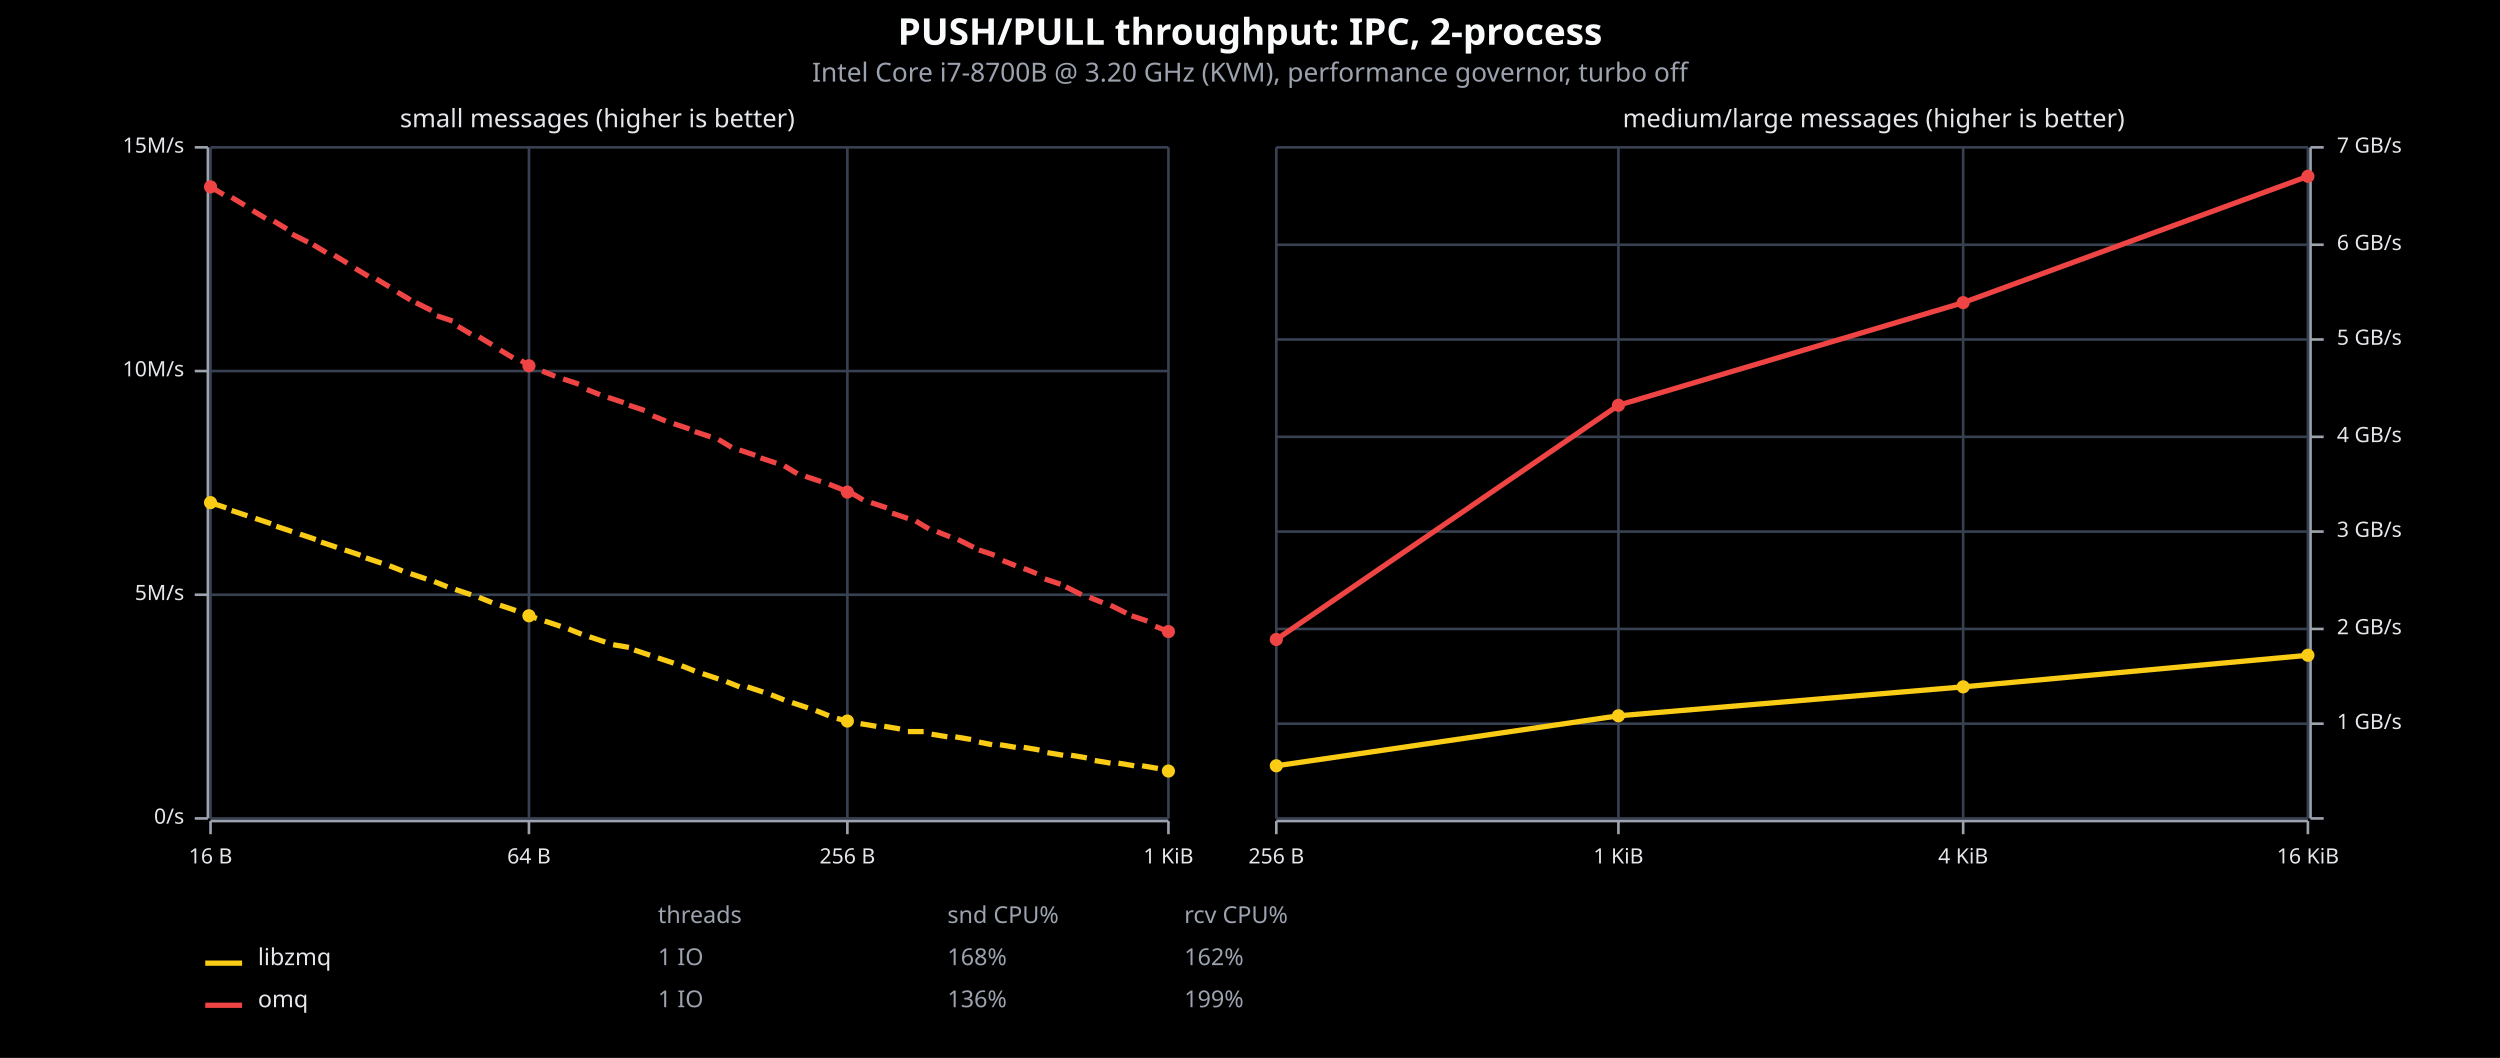
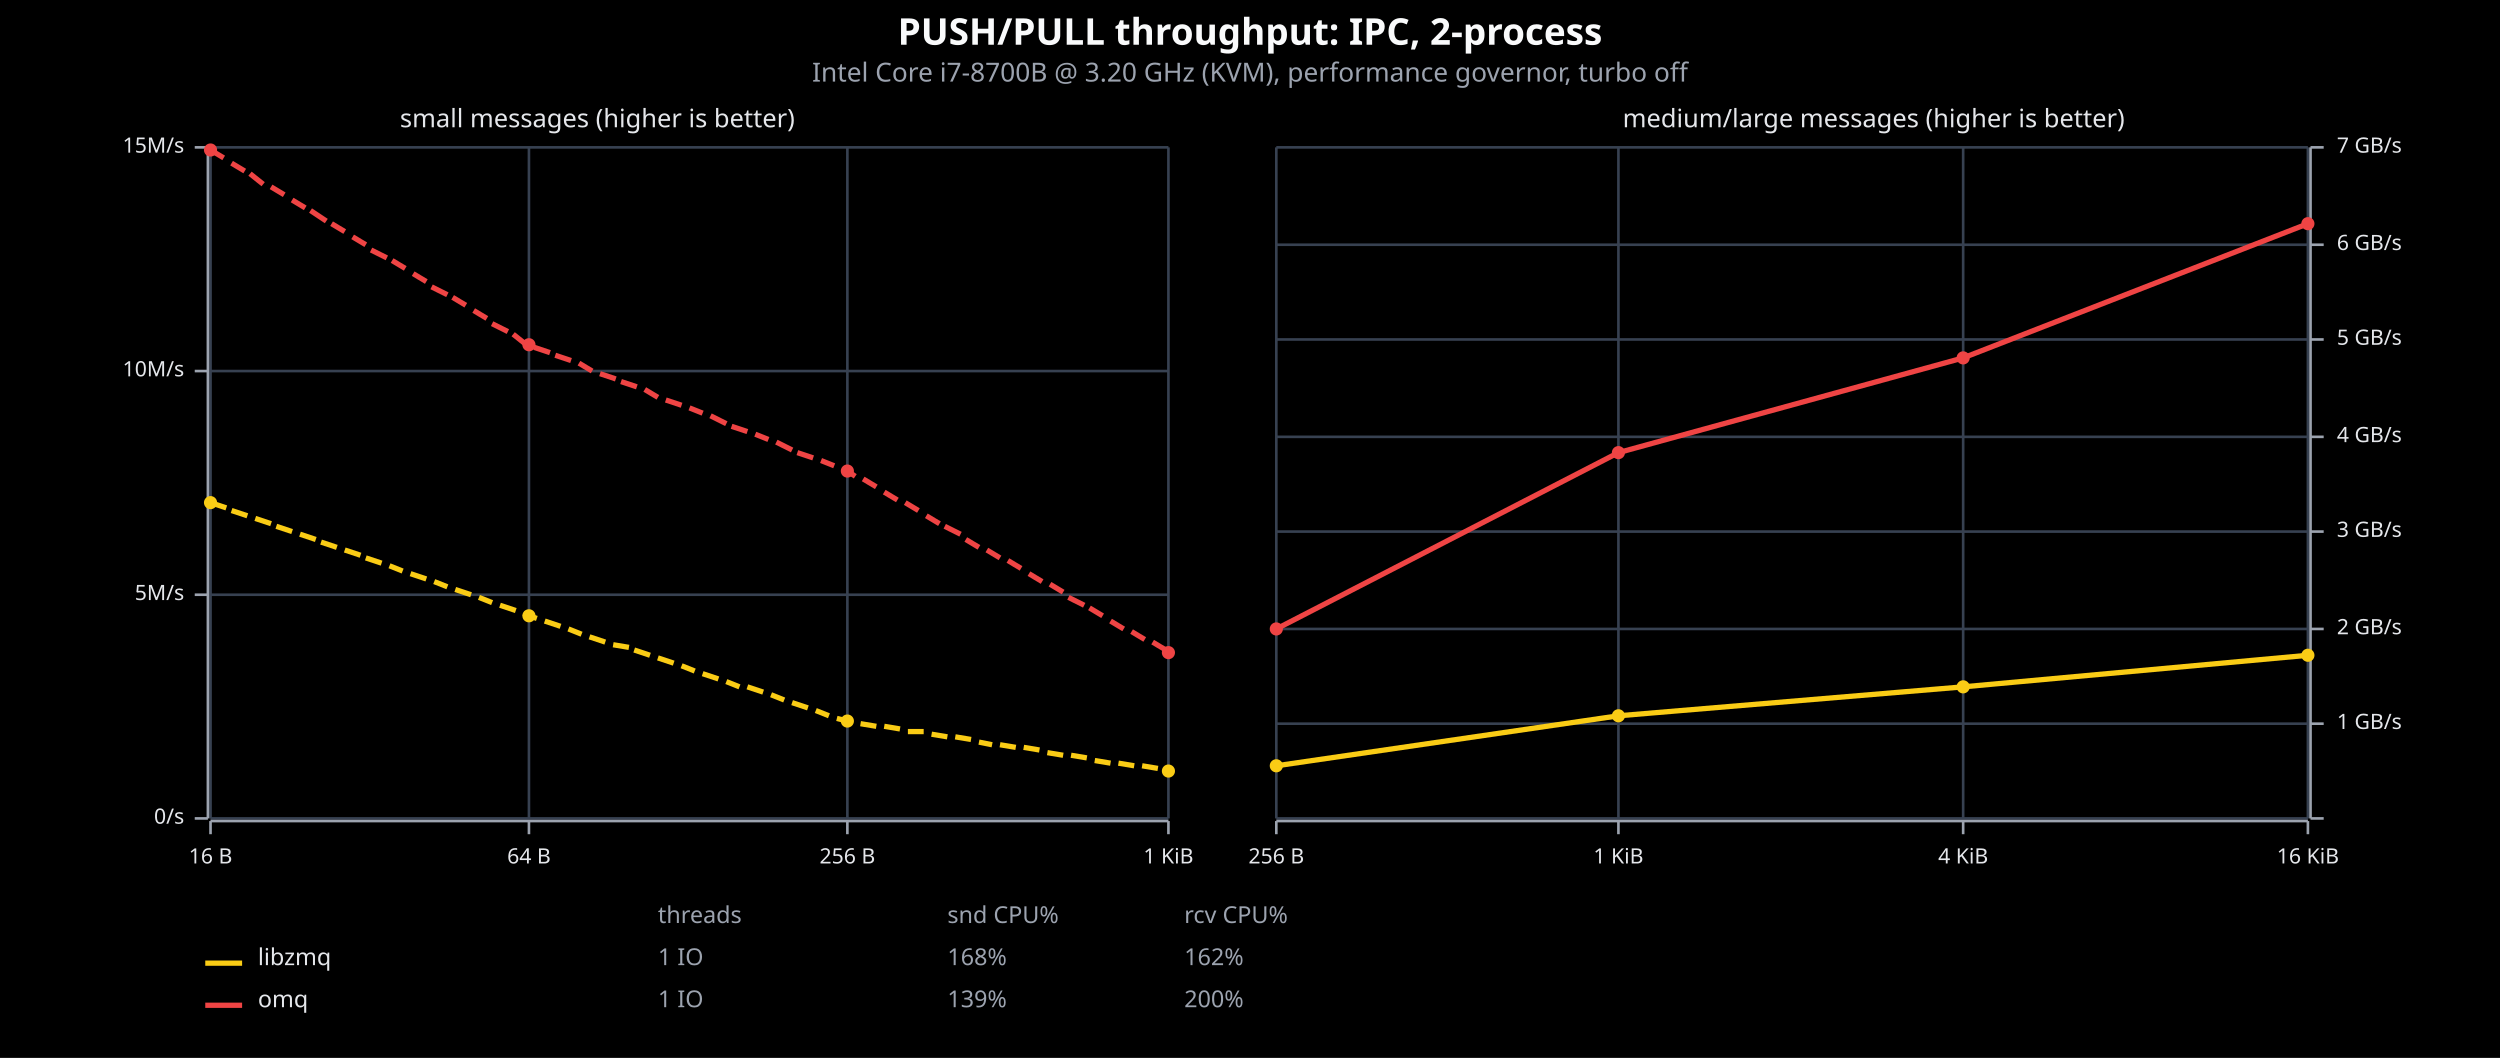
<svg xmlns="http://www.w3.org/2000/svg" viewBox="0 0 950 402" font-family="system-ui, -apple-system, sans-serif">
  <rect x="0" y="0" width="950" height="402" opacity="1" fill="#000000" stroke="none" />
  <text x="475" y="17" text-anchor="middle" font-family="sans-serif" font-size="14" font-weight="bold" fill="#F9FAFB">PUSH/PULL throughput: IPC, 2-process</text>
  <text x="475" y="31" text-anchor="middle" font-family="sans-serif" font-size="10" fill="#9CA3AF">Intel Core i7-8700B @ 3.20 GHz (KVM), performance governor, turbo off</text>
  <text x="227" y="41" dy="0.76em" text-anchor="middle" font-family="sans-serif" font-size="9.677" opacity="1" fill="#E5E7EB">
small messages (higher is better)
</text>
  <line opacity="1" stroke="#374151" stroke-width="1" x1="80" y1="311" x2="80" y2="56" />
  <line opacity="1" stroke="#374151" stroke-width="1" x1="201" y1="311" x2="201" y2="56" />
  <line opacity="1" stroke="#374151" stroke-width="1" x1="322" y1="311" x2="322" y2="56" />
  <line opacity="1" stroke="#374151" stroke-width="1" x1="444" y1="311" x2="444" y2="56" />
  <line opacity="1" stroke="#374151" stroke-width="1" x1="80" y1="311" x2="444" y2="311" />
  <line opacity="1" stroke="#374151" stroke-width="1" x1="80" y1="226" x2="444" y2="226" />
  <line opacity="1" stroke="#374151" stroke-width="1" x1="80" y1="141" x2="444" y2="141" />
  <line opacity="1" stroke="#374151" stroke-width="1" x1="80" y1="56" x2="444" y2="56" />
  <polyline fill="none" opacity="1" stroke="#9CA3AF" stroke-width="1" points="79,56 79,311 " />
  <text x="70" y="311" dy="0.5ex" text-anchor="end" font-family="sans-serif" font-size="8.065" opacity="1" fill="#E5E7EB">
0/s
</text>
  <polyline fill="none" opacity="1" stroke="#9CA3AF" stroke-width="1" points="74,311 79,311 " />
  <text x="70" y="226" dy="0.5ex" text-anchor="end" font-family="sans-serif" font-size="8.065" opacity="1" fill="#E5E7EB">
5M/s
</text>
  <polyline fill="none" opacity="1" stroke="#9CA3AF" stroke-width="1" points="74,226 79,226 " />
  <text x="70" y="141" dy="0.5ex" text-anchor="end" font-family="sans-serif" font-size="8.065" opacity="1" fill="#E5E7EB">
10M/s
</text>
  <polyline fill="none" opacity="1" stroke="#9CA3AF" stroke-width="1" points="74,141 79,141 " />
  <text x="70" y="56" dy="0.5ex" text-anchor="end" font-family="sans-serif" font-size="8.065" opacity="1" fill="#E5E7EB">
15M/s
</text>
  <polyline fill="none" opacity="1" stroke="#9CA3AF" stroke-width="1" points="74,56 79,56 " />
  <polyline fill="none" opacity="1" stroke="#9CA3AF" stroke-width="1" points="80,312 444,312 " />
  <text x="80" y="322" dy="0.76em" text-anchor="middle" font-family="sans-serif" font-size="8.065" opacity="1" fill="#E5E7EB">
16 B
</text>
  <polyline fill="none" opacity="1" stroke="#9CA3AF" stroke-width="1" points="80,312 80,317 " />
  <text x="201" y="322" dy="0.76em" text-anchor="middle" font-family="sans-serif" font-size="8.065" opacity="1" fill="#E5E7EB">
64 B
</text>
  <polyline fill="none" opacity="1" stroke="#9CA3AF" stroke-width="1" points="201,312 201,317 " />
  <text x="322" y="322" dy="0.76em" text-anchor="middle" font-family="sans-serif" font-size="8.065" opacity="1" fill="#E5E7EB">
256 B
</text>
  <polyline fill="none" opacity="1" stroke="#9CA3AF" stroke-width="1" points="322,312 322,317 " />
  <text x="444" y="322" dy="0.76em" text-anchor="middle" font-family="sans-serif" font-size="8.065" opacity="1" fill="#E5E7EB">
1 KiB
</text>
  <polyline fill="none" opacity="1" stroke="#9CA3AF" stroke-width="1" points="444,312 444,317 " />
-   <polyline fill="none" opacity="1" stroke="#EF4444" stroke-width="2" points="80,71 85,74 " />
-   <polyline fill="none" opacity="1" stroke="#EF4444" stroke-width="2" points="88,75 93,78 " />
-   <polyline fill="none" opacity="1" stroke="#EF4444" stroke-width="2" points="96,80 101,83 " />
-   <polyline fill="none" opacity="1" stroke="#EF4444" stroke-width="2" points="104,84 109,87 " />
-   <polyline fill="none" opacity="1" stroke="#EF4444" stroke-width="2" points="111,89 117,92 " />
-   <polyline fill="none" opacity="1" stroke="#EF4444" stroke-width="2" points="119,93 124,96 " />
-   <polyline fill="none" opacity="1" stroke="#EF4444" stroke-width="2" points="127,97 132,100 " />
-   <polyline fill="none" opacity="1" stroke="#EF4444" stroke-width="2" points="135,102 140,105 " />
-   <polyline fill="none" opacity="1" stroke="#EF4444" stroke-width="2" points="143,106 148,109 " />
-   <polyline fill="none" opacity="1" stroke="#EF4444" stroke-width="2" points="151,111 156,114 " />
-   <polyline fill="none" opacity="1" stroke="#EF4444" stroke-width="2" points="158,115 164,118 " />
-   <polyline fill="none" opacity="1" stroke="#EF4444" stroke-width="2" points="166,120 172,122 " />
-   <polyline fill="none" opacity="1" stroke="#EF4444" stroke-width="2" points="174,124 179,127 " />
-   <polyline fill="none" opacity="1" stroke="#EF4444" stroke-width="2" points="182,128 187,131 " />
-   <polyline fill="none" opacity="1" stroke="#EF4444" stroke-width="2" points="190,133 195,136 " />
-   <polyline fill="none" opacity="1" stroke="#EF4444" stroke-width="2" points="198,137 201,139 203,140 " />
-   <polyline fill="none" opacity="1" stroke="#EF4444" stroke-width="2" points="206,141 211,143 " />
-   <polyline fill="none" opacity="1" stroke="#EF4444" stroke-width="2" points="214,144 220,146 " />
-   <polyline fill="none" opacity="1" stroke="#EF4444" stroke-width="2" points="223,148 228,150 " />
-   <polyline fill="none" opacity="1" stroke="#EF4444" stroke-width="2" points="231,151 237,153 " />
-   <polyline fill="none" opacity="1" stroke="#EF4444" stroke-width="2" points="239,154 245,156 " />
-   <polyline fill="none" opacity="1" stroke="#EF4444" stroke-width="2" points="248,158 253,160 " />
-   <polyline fill="none" opacity="1" stroke="#EF4444" stroke-width="2" points="256,161 262,163 " />
-   <polyline fill="none" opacity="1" stroke="#EF4444" stroke-width="2" points="264,164 270,166 " />
-   <polyline fill="none" opacity="1" stroke="#EF4444" stroke-width="2" points="273,167 278,170 " />
-   <polyline fill="none" opacity="1" stroke="#EF4444" stroke-width="2" points="281,171 287,173 " />
-   <polyline fill="none" opacity="1" stroke="#EF4444" stroke-width="2" points="289,174 295,176 " />
-   <polyline fill="none" opacity="1" stroke="#EF4444" stroke-width="2" points="298,177 303,180 " />
-   <polyline fill="none" opacity="1" stroke="#EF4444" stroke-width="2" points="306,181 312,183 " />
-   <polyline fill="none" opacity="1" stroke="#EF4444" stroke-width="2" points="315,184 320,186 " />
-   <polyline fill="none" opacity="1" stroke="#EF4444" stroke-width="2" points="323,187 328,190 " />
-   <polyline fill="none" opacity="1" stroke="#EF4444" stroke-width="2" points="331,191 337,193 " />
-   <polyline fill="none" opacity="1" stroke="#EF4444" stroke-width="2" points="339,195 345,197 " />
-   <polyline fill="none" opacity="1" stroke="#EF4444" stroke-width="2" points="348,198 353,201 " />
-   <polyline fill="none" opacity="1" stroke="#EF4444" stroke-width="2" points="356,202 361,204 " />
-   <polyline fill="none" opacity="1" stroke="#EF4444" stroke-width="2" points="364,205 370,208 " />
-   <polyline fill="none" opacity="1" stroke="#EF4444" stroke-width="2" points="372,209 378,211 " />
-   <polyline fill="none" opacity="1" stroke="#EF4444" stroke-width="2" points="381,213 386,215 " />
-   <polyline fill="none" opacity="1" stroke="#EF4444" stroke-width="2" points="389,216 394,218 " />
-   <polyline fill="none" opacity="1" stroke="#EF4444" stroke-width="2" points="397,220 403,222 " />
-   <polyline fill="none" opacity="1" stroke="#EF4444" stroke-width="2" points="405,223 411,226 " />
-   <polyline fill="none" opacity="1" stroke="#EF4444" stroke-width="2" points="414,227 419,229 " />
-   <polyline fill="none" opacity="1" stroke="#EF4444" stroke-width="2" points="422,230 428,233 " />
-   <polyline fill="none" opacity="1" stroke="#EF4444" stroke-width="2" points="430,234 436,236 " />
-   <polyline fill="none" opacity="1" stroke="#EF4444" stroke-width="2" points="439,238 444,240 " />
-   <circle cx="80" cy="71" r="2.5" opacity="1" fill="#EF4444" stroke="none" stroke-width="1" />
-   <circle cx="201" cy="139" r="2.5" opacity="1" fill="#EF4444" stroke="none" stroke-width="1" />
-   <circle cx="322" cy="187" r="2.5" opacity="1" fill="#EF4444" stroke="none" stroke-width="1" />
-   <circle cx="444" cy="240" r="2.5" opacity="1" fill="#EF4444" stroke="none" stroke-width="1" />
+   <polyline fill="none" opacity="1" stroke="#EF4444" stroke-width="2" points="80,57 85,60 " />
+   <polyline fill="none" opacity="1" stroke="#EF4444" stroke-width="2" points="88,62 93,65 " />
+   <polyline fill="none" opacity="1" stroke="#EF4444" stroke-width="2" points="95,66 100,70 " />
+   <polyline fill="none" opacity="1" stroke="#EF4444" stroke-width="2" points="103,71 108,74 " />
+   <polyline fill="none" opacity="1" stroke="#EF4444" stroke-width="2" points="111,76 116,79 " />
+   <polyline fill="none" opacity="1" stroke="#EF4444" stroke-width="2" points="118,80 124,84 " />
+   <polyline fill="none" opacity="1" stroke="#EF4444" stroke-width="2" points="126,85 131,88 " />
+   <polyline fill="none" opacity="1" stroke="#EF4444" stroke-width="2" points="134,90 139,93 " />
+   <polyline fill="none" opacity="1" stroke="#EF4444" stroke-width="2" points="141,95 147,98 " />
+   <polyline fill="none" opacity="1" stroke="#EF4444" stroke-width="2" points="149,99 154,102 " />
+   <polyline fill="none" opacity="1" stroke="#EF4444" stroke-width="2" points="157,104 162,107 " />
+   <polyline fill="none" opacity="1" stroke="#EF4444" stroke-width="2" points="164,109 170,112 " />
+   <polyline fill="none" opacity="1" stroke="#EF4444" stroke-width="2" points="172,113 177,116 " />
+   <polyline fill="none" opacity="1" stroke="#EF4444" stroke-width="2" points="180,118 185,121 " />
+   <polyline fill="none" opacity="1" stroke="#EF4444" stroke-width="2" points="187,123 193,126 " />
+   <polyline fill="none" opacity="1" stroke="#EF4444" stroke-width="2" points="195,127 200,131 " />
+   <polyline fill="none" opacity="1" stroke="#EF4444" stroke-width="2" points="203,132 209,134 " />
+   <polyline fill="none" opacity="1" stroke="#EF4444" stroke-width="2" points="211,135 217,137 " />
+   <polyline fill="none" opacity="1" stroke="#EF4444" stroke-width="2" points="220,138 225,141 " />
+   <polyline fill="none" opacity="1" stroke="#EF4444" stroke-width="2" points="228,142 234,144 " />
+   <polyline fill="none" opacity="1" stroke="#EF4444" stroke-width="2" points="236,145 242,147 " />
+   <polyline fill="none" opacity="1" stroke="#EF4444" stroke-width="2" points="245,148 250,151 " />
+   <polyline fill="none" opacity="1" stroke="#EF4444" stroke-width="2" points="253,152 259,154 " />
+   <polyline fill="none" opacity="1" stroke="#EF4444" stroke-width="2" points="262,155 267,157 " />
+   <polyline fill="none" opacity="1" stroke="#EF4444" stroke-width="2" points="270,158 276,161 " />
+   <polyline fill="none" opacity="1" stroke="#EF4444" stroke-width="2" points="278,162 284,164 " />
+   <polyline fill="none" opacity="1" stroke="#EF4444" stroke-width="2" points="287,165 292,167 " />
+   <polyline fill="none" opacity="1" stroke="#EF4444" stroke-width="2" points="295,168 301,171 " />
+   <polyline fill="none" opacity="1" stroke="#EF4444" stroke-width="2" points="303,172 309,174 " />
+   <polyline fill="none" opacity="1" stroke="#EF4444" stroke-width="2" points="312,175 317,177 " />
+   <polyline fill="none" opacity="1" stroke="#EF4444" stroke-width="2" points="320,178 322,179 325,181 " />
+   <polyline fill="none" opacity="1" stroke="#EF4444" stroke-width="2" points="328,182 333,185 " />
+   <polyline fill="none" opacity="1" stroke="#EF4444" stroke-width="2" points="336,187 341,190 " />
+   <polyline fill="none" opacity="1" stroke="#EF4444" stroke-width="2" points="344,191 349,194 " />
+   <polyline fill="none" opacity="1" stroke="#EF4444" stroke-width="2" points="352,196 357,199 " />
+   <polyline fill="none" opacity="1" stroke="#EF4444" stroke-width="2" points="359,200 365,203 " />
+   <polyline fill="none" opacity="1" stroke="#EF4444" stroke-width="2" points="367,205 372,208 " />
+   <polyline fill="none" opacity="1" stroke="#EF4444" stroke-width="2" points="375,209 380,212 " />
+   <polyline fill="none" opacity="1" stroke="#EF4444" stroke-width="2" points="383,213 388,216 " />
+   <polyline fill="none" opacity="1" stroke="#EF4444" stroke-width="2" points="391,218 396,221 " />
+   <polyline fill="none" opacity="1" stroke="#EF4444" stroke-width="2" points="399,222 404,225 " />
+   <polyline fill="none" opacity="1" stroke="#EF4444" stroke-width="2" points="406,227 412,230 " />
+   <polyline fill="none" opacity="1" stroke="#EF4444" stroke-width="2" points="414,231 419,234 " />
+   <polyline fill="none" opacity="1" stroke="#EF4444" stroke-width="2" points="422,236 427,239 " />
+   <polyline fill="none" opacity="1" stroke="#EF4444" stroke-width="2" points="430,240 435,243 " />
+   <polyline fill="none" opacity="1" stroke="#EF4444" stroke-width="2" points="438,244 443,247 " />
+   <circle cx="80" cy="57" r="2.5" opacity="1" fill="#EF4444" stroke="none" stroke-width="1" />
+   <circle cx="201" cy="131" r="2.5" opacity="1" fill="#EF4444" stroke="none" stroke-width="1" />
+   <circle cx="322" cy="179" r="2.5" opacity="1" fill="#EF4444" stroke="none" stroke-width="1" />
+   <circle cx="444" cy="248" r="2.5" opacity="1" fill="#EF4444" stroke="none" stroke-width="1" />
  <polyline fill="none" opacity="1" stroke="#FACC15" stroke-width="2" points="80,191 86,193 " />
  <polyline fill="none" opacity="1" stroke="#FACC15" stroke-width="2" points="88,194 94,196 " />
  <polyline fill="none" opacity="1" stroke="#FACC15" stroke-width="2" points="97,197 103,199 " />
  <polyline fill="none" opacity="1" stroke="#FACC15" stroke-width="2" points="105,200 111,202 " />
  <polyline fill="none" opacity="1" stroke="#FACC15" stroke-width="2" points="114,203 120,205 " />
  <polyline fill="none" opacity="1" stroke="#FACC15" stroke-width="2" points="122,206 128,208 " />
  <polyline fill="none" opacity="1" stroke="#FACC15" stroke-width="2" points="131,209 137,211 " />
  <polyline fill="none" opacity="1" stroke="#FACC15" stroke-width="2" points="139,212 145,214 " />
  <polyline fill="none" opacity="1" stroke="#FACC15" stroke-width="2" points="148,215 153,217 " />
  <polyline fill="none" opacity="1" stroke="#FACC15" stroke-width="2" points="156,218 162,220 " />
  <polyline fill="none" opacity="1" stroke="#FACC15" stroke-width="2" points="165,221 170,223 " />
  <polyline fill="none" opacity="1" stroke="#FACC15" stroke-width="2" points="173,224 179,226 " />
  <polyline fill="none" opacity="1" stroke="#FACC15" stroke-width="2" points="182,227 187,229 " />
  <polyline fill="none" opacity="1" stroke="#FACC15" stroke-width="2" points="190,230 196,232 " />
  <polyline fill="none" opacity="1" stroke="#FACC15" stroke-width="2" points="199,233 201,234 204,235 " />
  <polyline fill="none" opacity="1" stroke="#FACC15" stroke-width="2" points="207,236 213,238 " />
  <polyline fill="none" opacity="1" stroke="#FACC15" stroke-width="2" points="216,239 221,241 " />
  <polyline fill="none" opacity="1" stroke="#FACC15" stroke-width="2" points="224,242 230,244 " />
  <polyline fill="none" opacity="1" stroke="#FACC15" stroke-width="2" points="233,245 239,246 " />
  <polyline fill="none" opacity="1" stroke="#FACC15" stroke-width="2" points="241,247 247,249 " />
  <polyline fill="none" opacity="1" stroke="#FACC15" stroke-width="2" points="250,250 256,252 " />
  <polyline fill="none" opacity="1" stroke="#FACC15" stroke-width="2" points="259,253 264,255 " />
  <polyline fill="none" opacity="1" stroke="#FACC15" stroke-width="2" points="267,256 273,258 " />
  <polyline fill="none" opacity="1" stroke="#FACC15" stroke-width="2" points="276,259 281,261 " />
  <polyline fill="none" opacity="1" stroke="#FACC15" stroke-width="2" points="284,261 290,263 " />
  <polyline fill="none" opacity="1" stroke="#FACC15" stroke-width="2" points="293,264 298,266 " />
  <polyline fill="none" opacity="1" stroke="#FACC15" stroke-width="2" points="301,267 307,269 " />
  <polyline fill="none" opacity="1" stroke="#FACC15" stroke-width="2" points="310,270 315,272 " />
  <polyline fill="none" opacity="1" stroke="#FACC15" stroke-width="2" points="318,273 322,274 324,274 " />
  <polyline fill="none" opacity="1" stroke="#FACC15" stroke-width="2" points="327,275 333,276 " />
  <polyline fill="none" opacity="1" stroke="#FACC15" stroke-width="2" points="336,276 342,277 " />
  <polyline fill="none" opacity="1" stroke="#FACC15" stroke-width="2" points="345,278 351,278 " />
  <polyline fill="none" opacity="1" stroke="#FACC15" stroke-width="2" points="354,279 360,280 " />
  <polyline fill="none" opacity="1" stroke="#FACC15" stroke-width="2" points="363,280 369,281 " />
  <polyline fill="none" opacity="1" stroke="#FACC15" stroke-width="2" points="372,282 377,283 " />
  <polyline fill="none" opacity="1" stroke="#FACC15" stroke-width="2" points="380,283 386,284 " />
  <polyline fill="none" opacity="1" stroke="#FACC15" stroke-width="2" points="389,284 395,285 " />
  <polyline fill="none" opacity="1" stroke="#FACC15" stroke-width="2" points="398,286 404,287 " />
  <polyline fill="none" opacity="1" stroke="#FACC15" stroke-width="2" points="407,287 413,288 " />
  <polyline fill="none" opacity="1" stroke="#FACC15" stroke-width="2" points="416,289 422,290 " />
  <polyline fill="none" opacity="1" stroke="#FACC15" stroke-width="2" points="425,290 431,291 " />
  <polyline fill="none" opacity="1" stroke="#FACC15" stroke-width="2" points="434,291 440,292 " />
  <polyline fill="none" opacity="1" stroke="#FACC15" stroke-width="2" points="443,293 444,293 " />
  <circle cx="80" cy="191" r="2.5" opacity="1" fill="#FACC15" stroke="none" stroke-width="1" />
  <circle cx="201" cy="234" r="2.5" opacity="1" fill="#FACC15" stroke="none" stroke-width="1" />
  <circle cx="322" cy="274" r="2.5" opacity="1" fill="#FACC15" stroke="none" stroke-width="1" />
  <circle cx="444" cy="293" r="2.5" opacity="1" fill="#FACC15" stroke="none" stroke-width="1" />
  <text x="712" y="41" dy="0.76em" text-anchor="middle" font-family="sans-serif" font-size="9.677" opacity="1" fill="#E5E7EB">
medium/large messages (higher is better)
</text>
  <line opacity="1" stroke="#374151" stroke-width="1" x1="485" y1="311" x2="485" y2="56" />
  <line opacity="1" stroke="#374151" stroke-width="1" x1="615" y1="311" x2="615" y2="56" />
  <line opacity="1" stroke="#374151" stroke-width="1" x1="746" y1="311" x2="746" y2="56" />
  <line opacity="1" stroke="#374151" stroke-width="1" x1="877" y1="311" x2="877" y2="56" />
  <line opacity="1" stroke="#374151" stroke-width="1" x1="485" y1="311" x2="877" y2="311" />
  <line opacity="1" stroke="#374151" stroke-width="1" x1="485" y1="275" x2="877" y2="275" />
  <line opacity="1" stroke="#374151" stroke-width="1" x1="485" y1="239" x2="877" y2="239" />
  <line opacity="1" stroke="#374151" stroke-width="1" x1="485" y1="202" x2="877" y2="202" />
  <line opacity="1" stroke="#374151" stroke-width="1" x1="485" y1="166" x2="877" y2="166" />
  <line opacity="1" stroke="#374151" stroke-width="1" x1="485" y1="129" x2="877" y2="129" />
  <line opacity="1" stroke="#374151" stroke-width="1" x1="485" y1="93" x2="877" y2="93" />
  <line opacity="1" stroke="#374151" stroke-width="1" x1="485" y1="56" x2="877" y2="56" />
  <polyline fill="none" opacity="1" stroke="#9CA3AF" stroke-width="1" points="485,312 877,312 " />
  <text x="485" y="322" dy="0.76em" text-anchor="middle" font-family="sans-serif" font-size="8.065" opacity="1" fill="#E5E7EB">
256 B
</text>
  <polyline fill="none" opacity="1" stroke="#9CA3AF" stroke-width="1" points="485,312 485,317 " />
  <text x="615" y="322" dy="0.76em" text-anchor="middle" font-family="sans-serif" font-size="8.065" opacity="1" fill="#E5E7EB">
1 KiB
</text>
  <polyline fill="none" opacity="1" stroke="#9CA3AF" stroke-width="1" points="615,312 615,317 " />
  <text x="746" y="322" dy="0.76em" text-anchor="middle" font-family="sans-serif" font-size="8.065" opacity="1" fill="#E5E7EB">
4 KiB
</text>
  <polyline fill="none" opacity="1" stroke="#9CA3AF" stroke-width="1" points="746,312 746,317 " />
  <text x="877" y="322" dy="0.76em" text-anchor="middle" font-family="sans-serif" font-size="8.065" opacity="1" fill="#E5E7EB">
16 KiB
</text>
  <polyline fill="none" opacity="1" stroke="#9CA3AF" stroke-width="1" points="877,312 877,317 " />
  <polyline fill="none" opacity="1" stroke="#9CA3AF" stroke-width="1" points="878,56 878,311 " />
  <text x="888" y="311" dy="0.5ex" text-anchor="start" font-family="sans-serif" font-size="8.065" opacity="1" fill="#E5E7EB">

</text>
  <polyline fill="none" opacity="1" stroke="#9CA3AF" stroke-width="1" points="878,311 883,311 " />
  <text x="888" y="275" dy="0.5ex" text-anchor="start" font-family="sans-serif" font-size="8.065" opacity="1" fill="#E5E7EB">
1 GB/s
</text>
  <polyline fill="none" opacity="1" stroke="#9CA3AF" stroke-width="1" points="878,275 883,275 " />
  <text x="888" y="239" dy="0.5ex" text-anchor="start" font-family="sans-serif" font-size="8.065" opacity="1" fill="#E5E7EB">
2 GB/s
</text>
  <polyline fill="none" opacity="1" stroke="#9CA3AF" stroke-width="1" points="878,239 883,239 " />
  <text x="888" y="202" dy="0.5ex" text-anchor="start" font-family="sans-serif" font-size="8.065" opacity="1" fill="#E5E7EB">
3 GB/s
</text>
  <polyline fill="none" opacity="1" stroke="#9CA3AF" stroke-width="1" points="878,202 883,202 " />
  <text x="888" y="166" dy="0.5ex" text-anchor="start" font-family="sans-serif" font-size="8.065" opacity="1" fill="#E5E7EB">
4 GB/s
</text>
  <polyline fill="none" opacity="1" stroke="#9CA3AF" stroke-width="1" points="878,166 883,166 " />
  <text x="888" y="129" dy="0.5ex" text-anchor="start" font-family="sans-serif" font-size="8.065" opacity="1" fill="#E5E7EB">
5 GB/s
</text>
  <polyline fill="none" opacity="1" stroke="#9CA3AF" stroke-width="1" points="878,129 883,129 " />
  <text x="888" y="93" dy="0.5ex" text-anchor="start" font-family="sans-serif" font-size="8.065" opacity="1" fill="#E5E7EB">
6 GB/s
</text>
  <polyline fill="none" opacity="1" stroke="#9CA3AF" stroke-width="1" points="878,93 883,93 " />
  <text x="888" y="56" dy="0.5ex" text-anchor="start" font-family="sans-serif" font-size="8.065" opacity="1" fill="#E5E7EB">
7 GB/s
</text>
  <polyline fill="none" opacity="1" stroke="#9CA3AF" stroke-width="1" points="878,56 883,56 " />
-   <polyline fill="none" opacity="1" stroke="#EF4444" stroke-width="2" points="485,243 615,154 746,115 877,67 " />
-   <circle cx="485" cy="243" r="2.5" opacity="1" fill="#EF4444" stroke="none" stroke-width="1" />
-   <circle cx="615" cy="154" r="2.5" opacity="1" fill="#EF4444" stroke="none" stroke-width="1" />
-   <circle cx="746" cy="115" r="2.5" opacity="1" fill="#EF4444" stroke="none" stroke-width="1" />
-   <circle cx="877" cy="67" r="2.5" opacity="1" fill="#EF4444" stroke="none" stroke-width="1" />
+   <polyline fill="none" opacity="1" stroke="#EF4444" stroke-width="2" points="485,239 615,172 746,136 877,85 " />
+   <circle cx="485" cy="239" r="2.5" opacity="1" fill="#EF4444" stroke="none" stroke-width="1" />
+   <circle cx="615" cy="172" r="2.5" opacity="1" fill="#EF4444" stroke="none" stroke-width="1" />
+   <circle cx="746" cy="136" r="2.5" opacity="1" fill="#EF4444" stroke="none" stroke-width="1" />
+   <circle cx="877" cy="85" r="2.5" opacity="1" fill="#EF4444" stroke="none" stroke-width="1" />
  <polyline fill="none" opacity="1" stroke="#FACC15" stroke-width="2" points="485,291 615,272 746,261 877,249 " />
  <circle cx="485" cy="291" r="2.5" opacity="1" fill="#FACC15" stroke="none" stroke-width="1" />
  <circle cx="615" cy="272" r="2.5" opacity="1" fill="#FACC15" stroke="none" stroke-width="1" />
  <circle cx="746" cy="261" r="2.5" opacity="1" fill="#FACC15" stroke="none" stroke-width="1" />
  <circle cx="877" cy="249" r="2.5" opacity="1" fill="#FACC15" stroke="none" stroke-width="1" />
  <text x="250" y="344" dy="0.76em" text-anchor="start" font-family="sans-serif" font-size="8.871" opacity="1" fill="#9CA3AF">
threads
</text>
  <text x="360" y="344" dy="0.76em" text-anchor="start" font-family="sans-serif" font-size="8.871" opacity="1" fill="#9CA3AF">
snd CPU%
</text>
  <text x="450" y="344" dy="0.76em" text-anchor="start" font-family="sans-serif" font-size="8.871" opacity="1" fill="#9CA3AF">
rcv CPU%
</text>
  <polyline fill="none" opacity="1" stroke="#FACC15" stroke-width="2" points="78,366 92,366 " />
  <text x="98" y="360" dy="0.76em" text-anchor="start" font-family="sans-serif" font-size="8.871" opacity="1" fill="#E5E7EB">
libzmq
</text>
  <text x="250" y="360" dy="0.76em" text-anchor="start" font-family="sans-serif" font-size="8.871" opacity="1" fill="#9CA3AF">
1 IO
</text>
  <text x="360" y="360" dy="0.76em" text-anchor="start" font-family="sans-serif" font-size="8.871" opacity="1" fill="#9CA3AF">
168%
</text>
  <text x="450" y="360" dy="0.76em" text-anchor="start" font-family="sans-serif" font-size="8.871" opacity="1" fill="#9CA3AF">
162%
</text>
  <polyline fill="none" opacity="1" stroke="#EF4444" stroke-width="2" points="78,382 92,382 " />
  <text x="98" y="376" dy="0.76em" text-anchor="start" font-family="sans-serif" font-size="8.871" opacity="1" fill="#E5E7EB">
omq
</text>
  <text x="250" y="376" dy="0.76em" text-anchor="start" font-family="sans-serif" font-size="8.871" opacity="1" fill="#9CA3AF">
1 IO
</text>
  <text x="360" y="376" dy="0.76em" text-anchor="start" font-family="sans-serif" font-size="8.871" opacity="1" fill="#9CA3AF">
- 136%
+ 139%
</text>
  <text x="450" y="376" dy="0.76em" text-anchor="start" font-family="sans-serif" font-size="8.871" opacity="1" fill="#9CA3AF">
- 199%
+ 200%
</text>
</svg>
